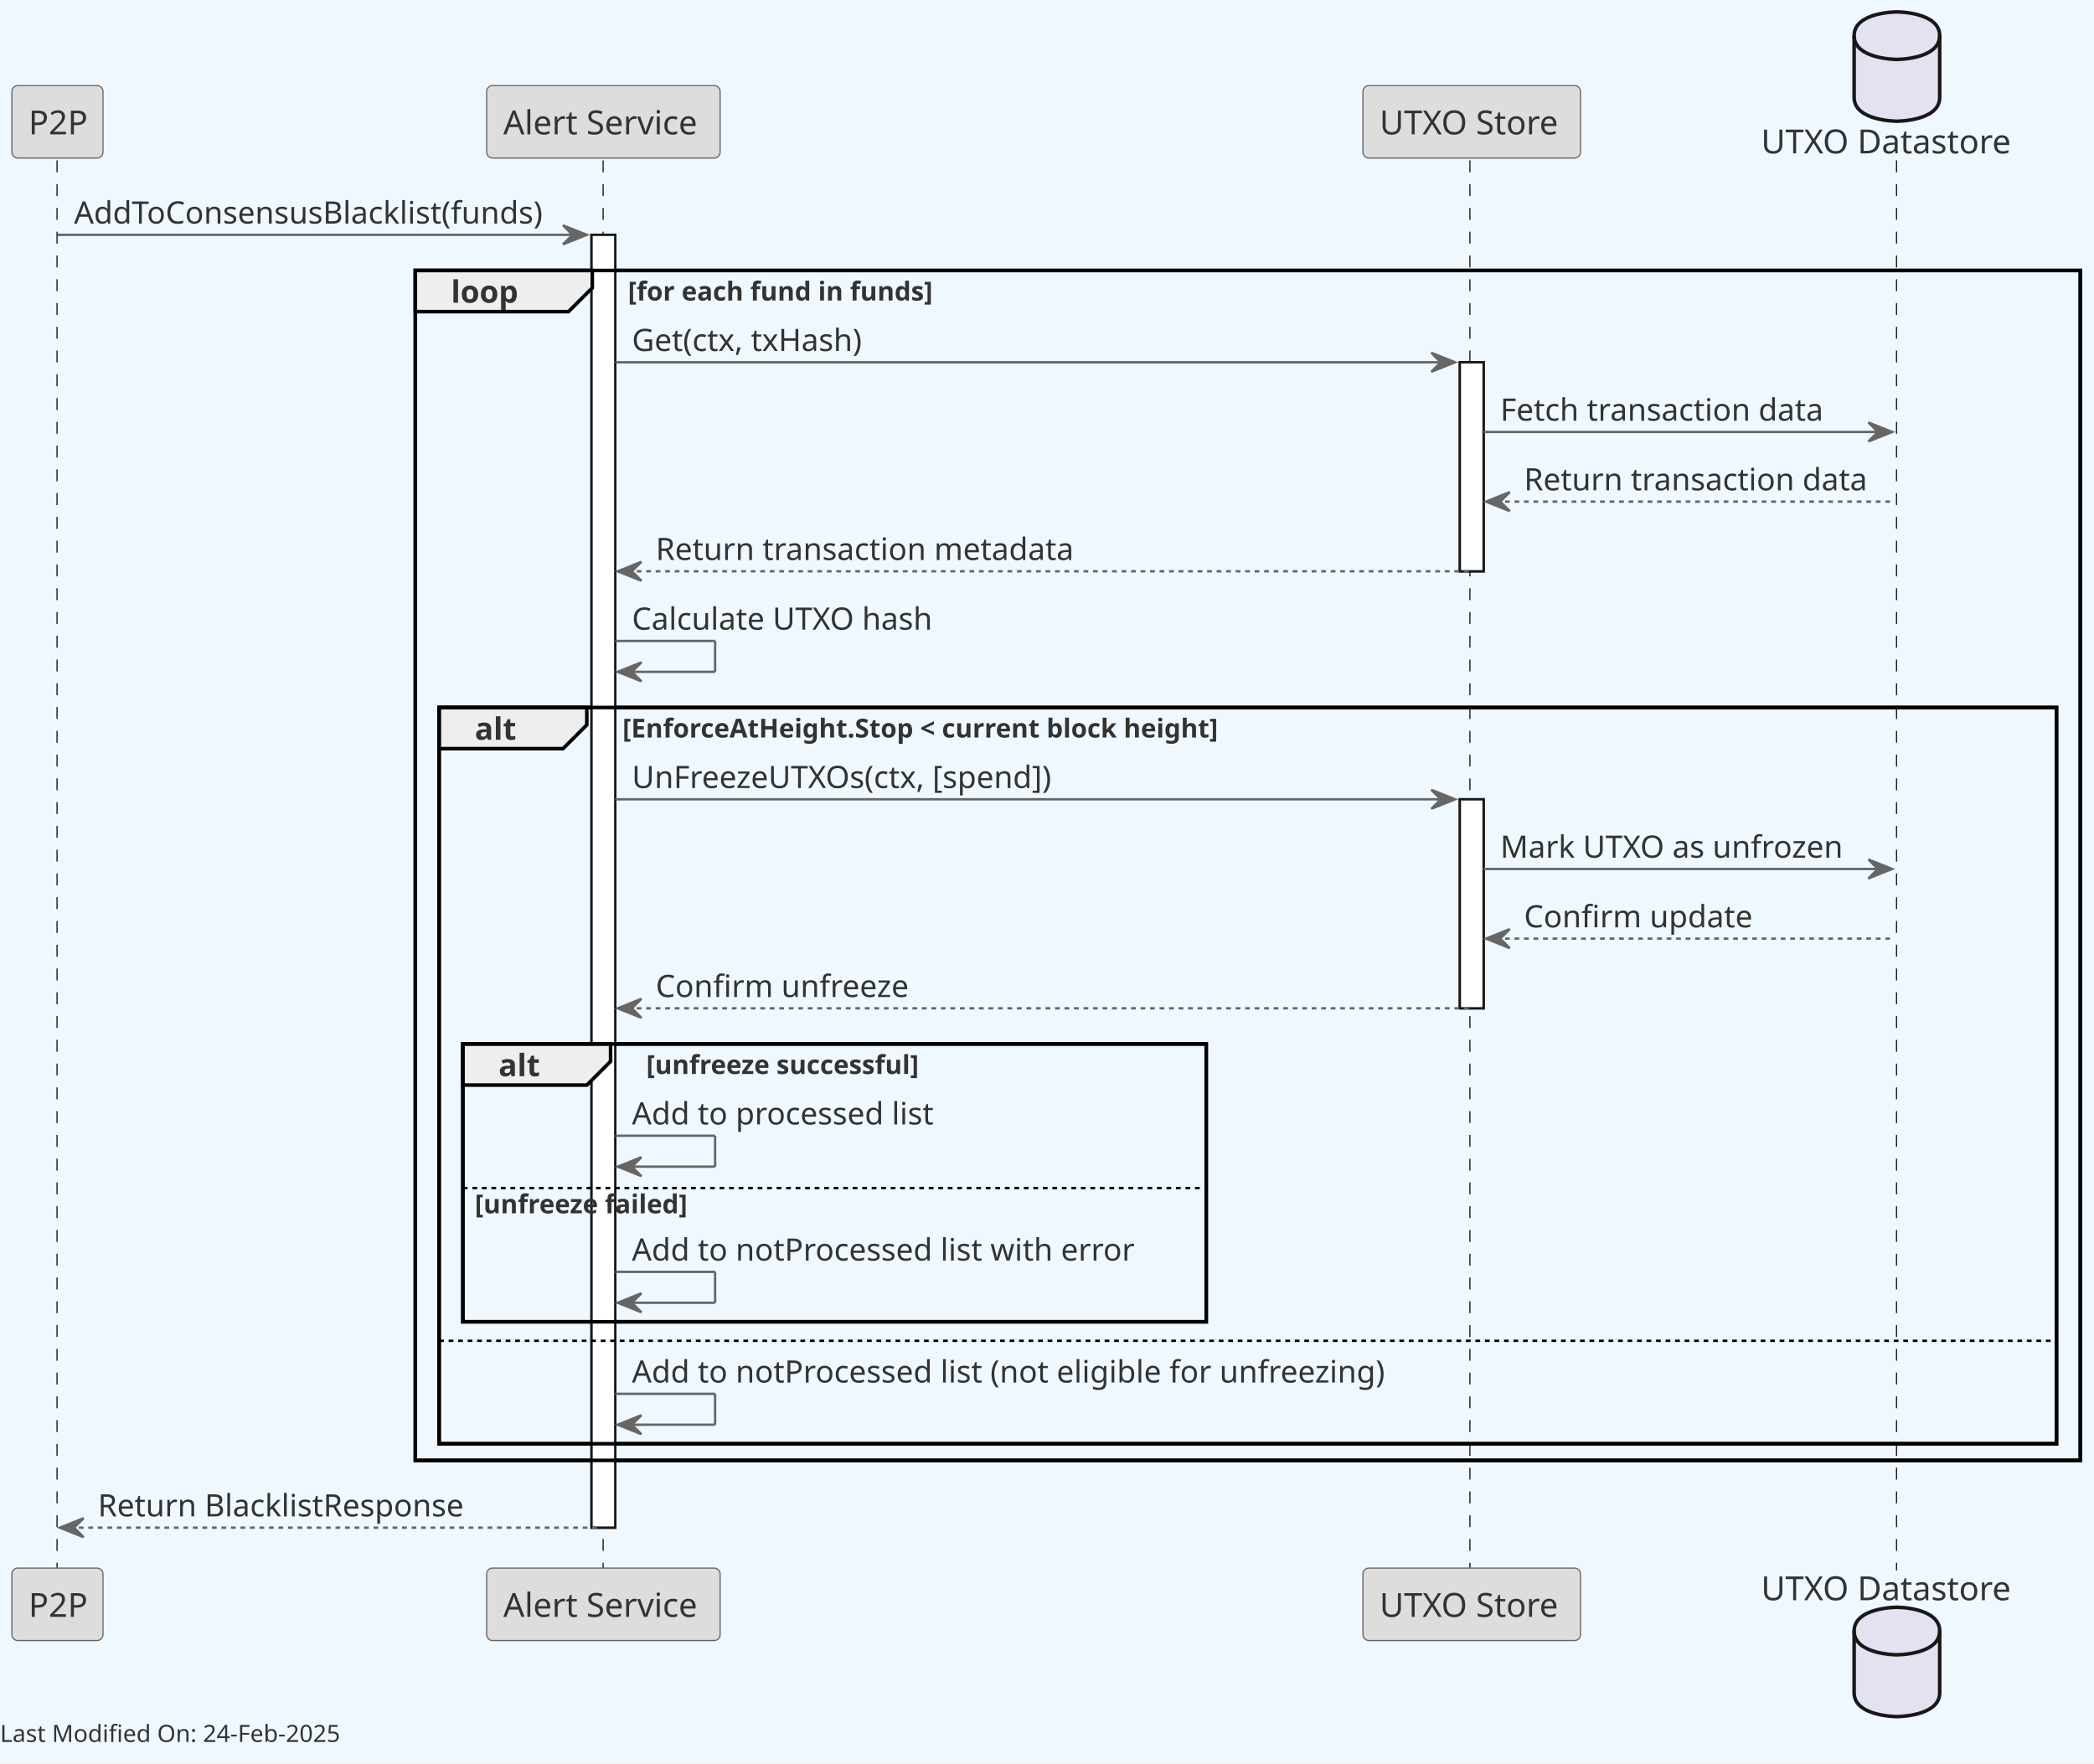
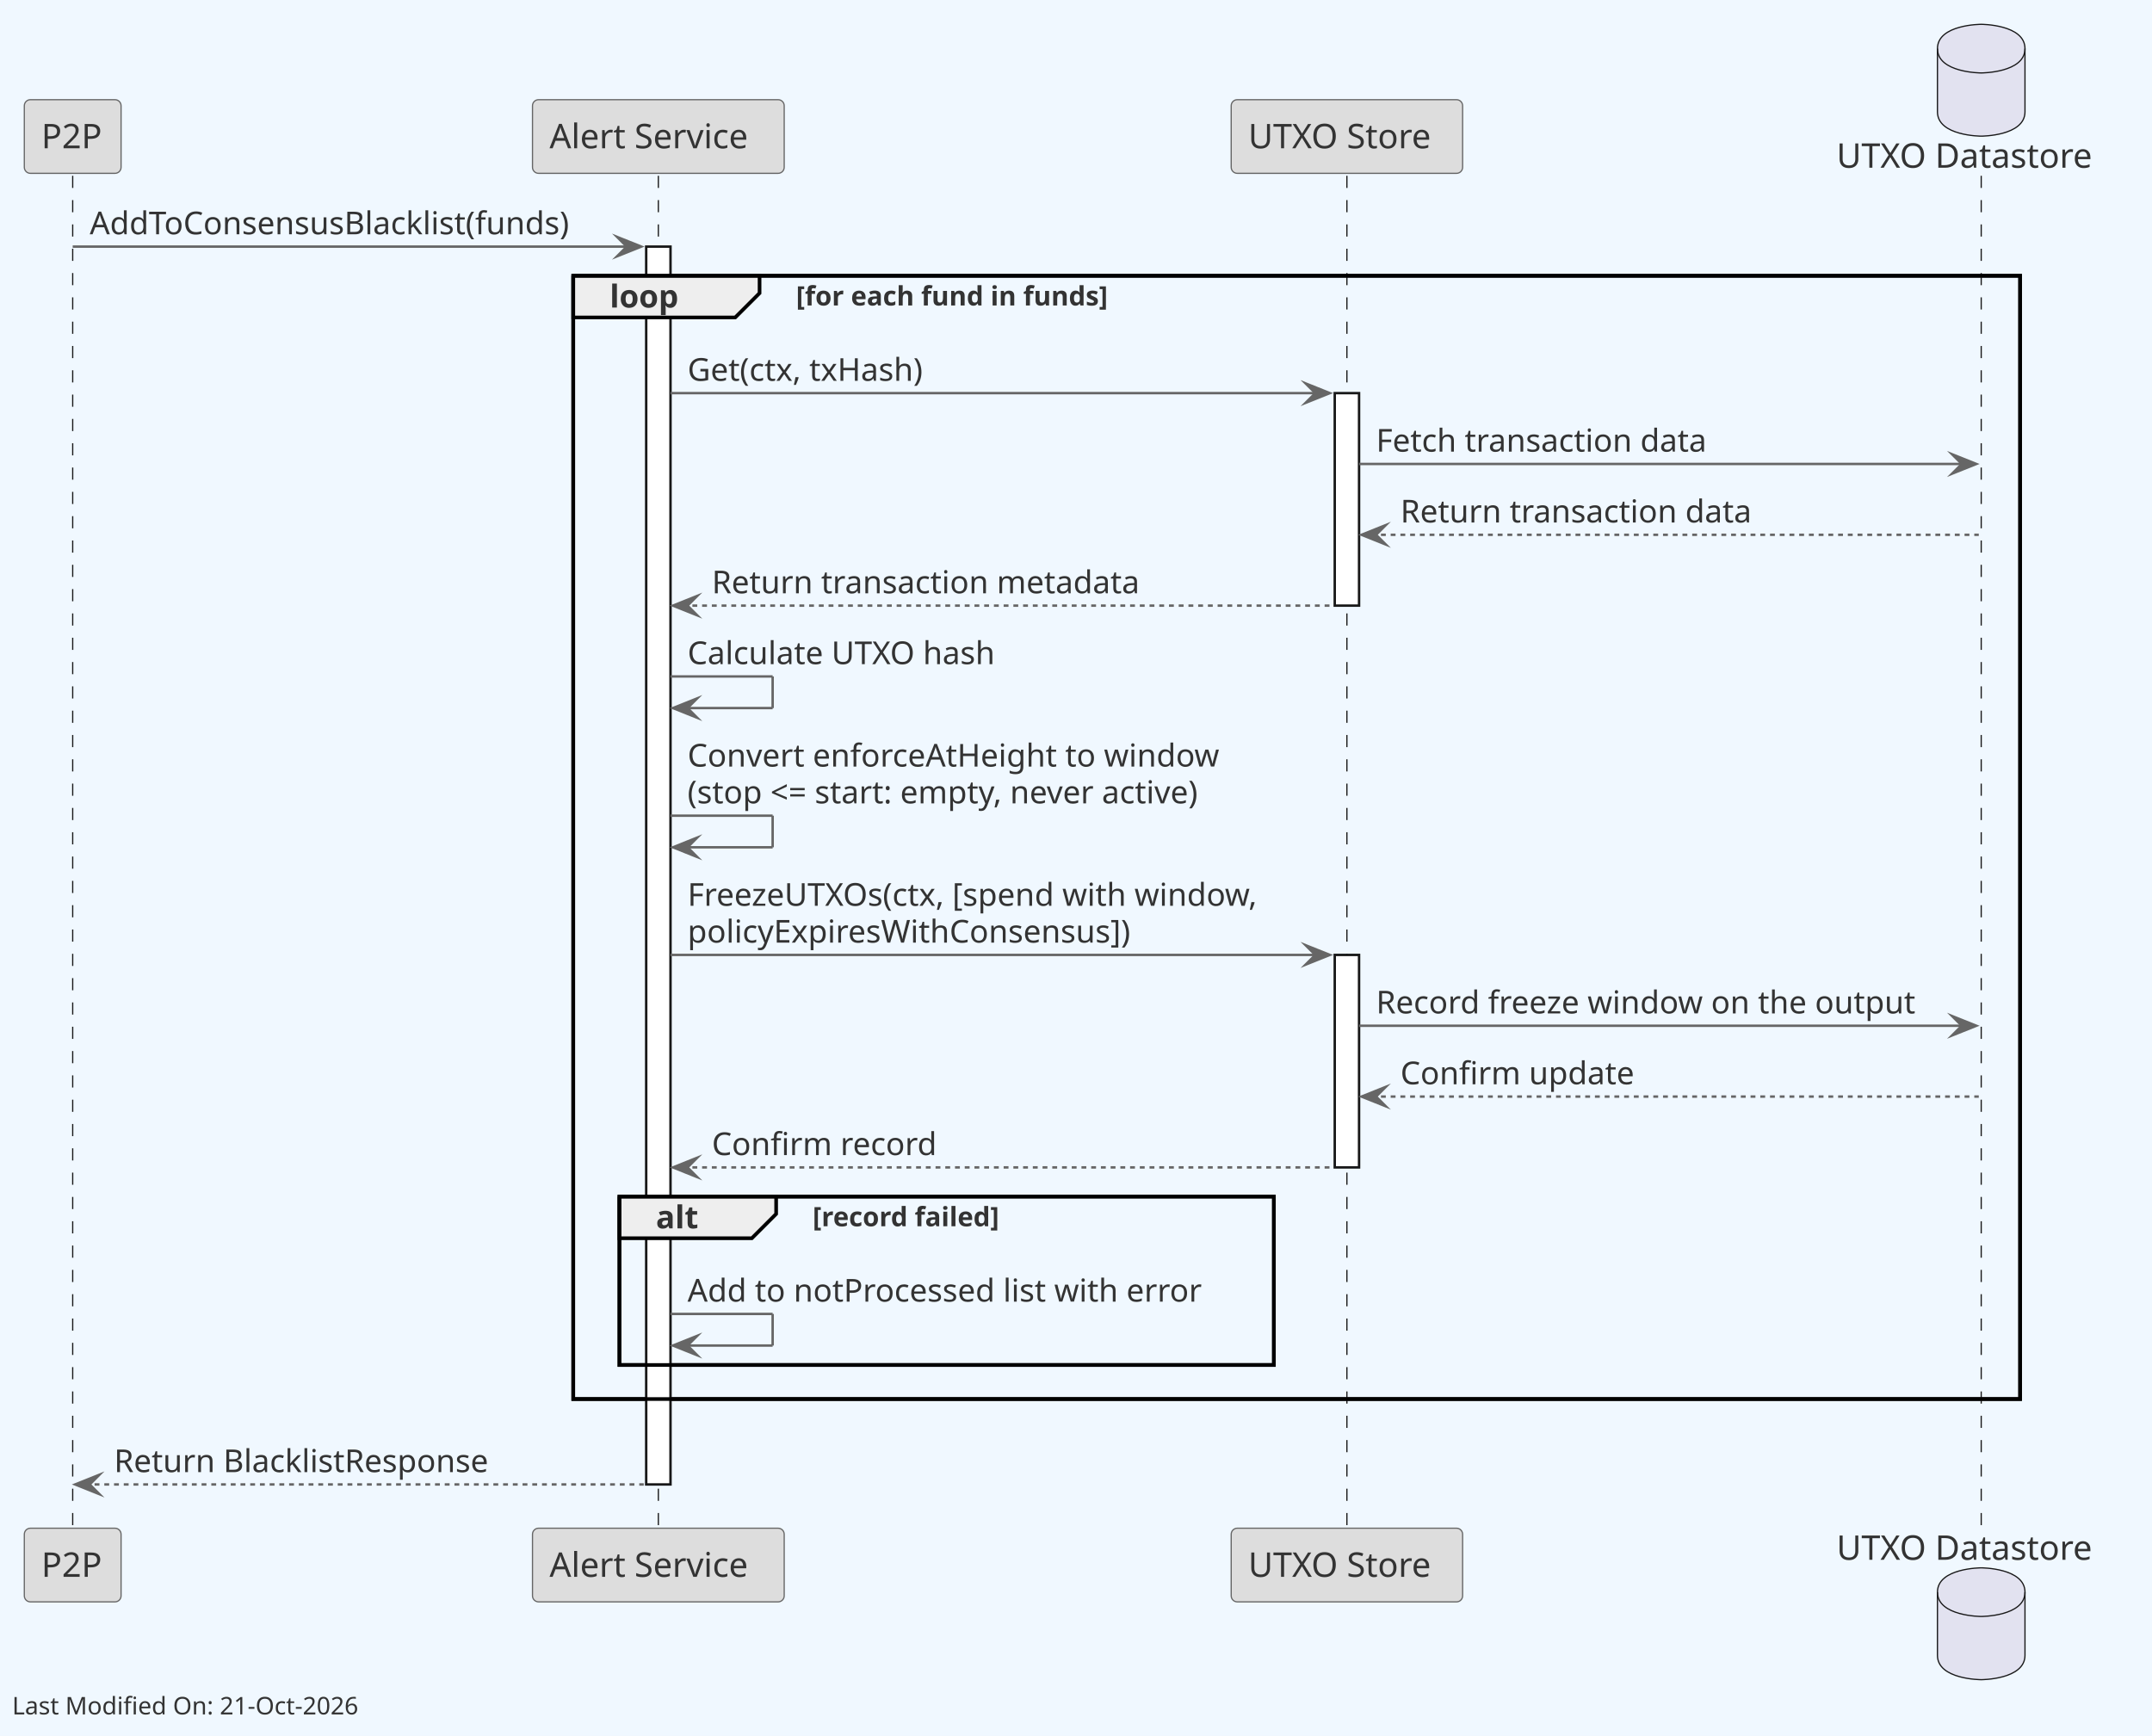
- <svg xmlns="http://www.w3.org/2000/svg" contentStyleType="text/css" height="742" preserveAspectRatio="none" viewBox="0 0 881 742" width="881" zoomAndPan="magnify">
-   <path d="m0 0h881v742h-881z" fill="#f0f8ff" />
-   <path d="m248.867 98.799h10v543.924h-10z" fill="#fff" stroke="#181818" />
-   <path d="m614.195 152.42h10v87.932h-10z" fill="#fff" stroke="#181818" />
-   <path d="m614.195 336.283h10v87.932h-10z" fill="#fff" stroke="#181818" />
-   <path d="m174.75 113.799h700.486v500.613h-700.486z" fill="none" stroke="#000" stroke-width="1.5" />
-   <path d="m184.75 297.662h680.486v309.75h-680.486z" fill="none" stroke="#000" stroke-width="1.5" />
-   <path d="m194.75 439.215h312.745v116.887h-312.745z" fill="none" stroke="#000" stroke-width="1.5" />
-   <path d="m24 67.488v593.234" stroke="#181818" stroke-dasharray="5 5" stroke-width=".5" />
-   <path d="m253.75 67.488v593.234" stroke="#181818" stroke-dasharray="5 5" stroke-width=".5" />
-   <path d="m618.432 67.488v593.234" stroke="#181818" stroke-dasharray="5 5" stroke-width=".5" />
-   <path d="m797.928 67.488v593.234" stroke="#181818" stroke-dasharray="5 5" stroke-width=".5" />
-   <rect fill="#ddd" height="30.488" rx="2.5" stroke="#666" stroke-width=".5" width="38.329" x="5" y="36" />
-   <text fill="#333" font-family="sans-serif" font-size="14" lengthAdjust="spacing" textLength="24.329" x="12" y="56.535">P2P</text>
-   <rect fill="#ddd" height="30.488" rx="2.5" stroke="#666" stroke-width=".5" width="38.329" x="5" y="659.723" />
-   <text fill="#333" font-family="sans-serif" font-size="14" lengthAdjust="spacing" textLength="24.329" x="12" y="680.258">P2P</text>
-   <rect fill="#ddd" height="30.488" rx="2.5" stroke="#666" stroke-width=".5" width="98.232" x="204.75" y="36" />
-   <text fill="#333" font-family="sans-serif" font-size="14" lengthAdjust="spacing" textLength="84.232" x="211.75" y="56.535">Alert Service</text>
-   <rect fill="#ddd" height="30.488" rx="2.5" stroke="#666" stroke-width=".5" width="98.232" x="204.75" y="659.723" />
-   <text fill="#333" font-family="sans-serif" font-size="14" lengthAdjust="spacing" textLength="84.232" x="211.75" y="680.258">Alert Service</text>
-   <rect fill="#ddd" height="30.488" rx="2.5" stroke="#666" stroke-width=".5" width="91.526" x="573.432" y="36" />
-   <text fill="#333" font-family="sans-serif" font-size="14" lengthAdjust="spacing" textLength="77.526" x="580.432" y="56.535">UTXO Store</text>
-   <rect fill="#ddd" height="30.488" rx="2.5" stroke="#666" stroke-width=".5" width="91.526" x="573.432" y="659.723" />
-   <text fill="#333" font-family="sans-serif" font-size="14" lengthAdjust="spacing" textLength="77.526" x="580.432" y="680.258">UTXO Store</text>
-   <text fill="#333" font-family="sans-serif" font-size="14" lengthAdjust="spacing" textLength="108.309" x="740.928" y="64.535">UTXO Datastore</text>
-   <path d="m780.082 15c0-10 18-10 18-10s18 0 18 10v26c0 10-18 10-18 10s-18 0-18-10z" fill="#e2e2f0" stroke="#181818" stroke-width="1.5" />
-   <path d="m780.082 15c0 10 18 10 18 10s18 0 18-10" fill="none" stroke="#181818" stroke-width="1.5" />
-   <text fill="#333" font-family="sans-serif" font-size="14" lengthAdjust="spacing" textLength="108.309" x="740.928" y="673.258">UTXO Datastore</text>
-   <g stroke="#181818">
-     <path d="m780.082 686.211c0-10 18-10 18-10s18 0 18 10v26c0 10-18 10-18 10s-18 0-18-10z" fill="#e2e2f0" stroke-width="1.5" />
-     <path d="m780.082 686.211c0 10 18 10 18 10s18 0 18-10" fill="none" stroke-width="1.5" />
-     <path d="m248.867 98.799h10v543.924h-10z" fill="#fff" />
-     <path d="m614.195 152.42h10v87.932h-10z" fill="#fff" />
-     <path d="m614.195 336.283h10v87.932h-10z" fill="#fff" />
+ <svg xmlns="http://www.w3.org/2000/svg" version="1.1" data-diagram-type="SEQUENCE" style="width:885px;height:714px;background:#F0F8FF;" width="885px" height="714px" viewBox="0 0 885 714" zoomAndPan="magnify" preserveAspectRatio="none" contentStyleType="text/css">
+   <defs />
+   <g font-family="sans-serif" lengthAdjust="spacing">
+     <rect x="0" y="0" width="885" height="714" fill="#F0F8FF" style="stroke:none;" />
+     <rect x="235.743" y="113.43" width="595.023" height="461.992" fill="none" style="stroke:#000;stroke-width:1.5;" />
+     <rect x="254.743" y="492.156" width="269.139" height="69.266" fill="none" style="stroke:#000;stroke-width:1.5;" />
+     <g class="participant-lifeline" data-qualified-name="P2P" data-entity-uid="part1" id="part1-lifeline" data-source-line="23">
+       <g>
+         <rect x="26.396" y="72.297" width="8" height="556.258" fill="#000" fill-opacity="0" />
+         <line x1="29.896" y1="72.297" x2="29.896" y2="628.555" style="stroke:#181818;stroke-width:0.5;stroke-dasharray:5,5;" />
+       </g>
+     </g>
+     <g class="participant-lifeline" data-qualified-name="AlertService" data-entity-uid="part2" id="part2-lifeline" data-source-line="24">
+       <g>
+         <rect x="267.243" y="72.297" width="8" height="556.258" fill="#000" fill-opacity="0" />
+         <line x1="270.743" y1="72.297" x2="270.743" y2="628.555" style="stroke:#181818;stroke-width:0.5;stroke-dasharray:5,5;" />
+       </g>
+     </g>
+     <g>
+       <rect x="265.743" y="101.43" width="10" height="509.125" fill="#FFF" style="stroke:#181818;stroke-width:1;" />
+     </g>
+     <g class="participant-lifeline" data-qualified-name="UTXOStore" data-entity-uid="part3" id="part3-lifeline" data-source-line="25">
+       <g>
+         <rect x="550.409" y="72.297" width="8" height="556.258" fill="#000" fill-opacity="0" />
+         <line x1="553.909" y1="72.297" x2="553.909" y2="628.555" style="stroke:#181818;stroke-width:0.5;stroke-dasharray:5,5;" />
+       </g>
+     </g>
+     <g>
+       <rect x="548.909" y="161.695" width="10" height="87.398" fill="#FFF" style="stroke:#181818;stroke-width:1;" />
+     </g>
+     <g>
+       <rect x="548.909" y="392.758" width="10" height="87.398" fill="#FFF" style="stroke:#181818;stroke-width:1;" />
+     </g>
+     <g class="participant-lifeline" data-qualified-name="DB" data-entity-uid="part4" id="part4-lifeline" data-source-line="26">
+       <g>
+         <rect x="811.266" y="72.297" width="8" height="556.258" fill="#000" fill-opacity="0" />
+         <line x1="814.766" y1="72.297" x2="814.766" y2="628.555" style="stroke:#181818;stroke-width:0.5;stroke-dasharray:5,5;" />
+       </g>
+     </g>
+     <g class="participant participant-head" data-qualified-name="P2P" data-entity-uid="part1" id="part1-head" data-source-line="23">
+       <rect x="10" y="41" width="39.792" height="30.297" fill="#DDD" style="stroke:#666;stroke-width:0.5;" rx="2.5" ry="2.5" />
+       <text x="17" y="60.995" fill="#333" font-size="14" textLength="25.792">P2P</text>
+     </g>
+     <g class="participant participant-head" data-qualified-name="AlertService" data-entity-uid="part2" id="part2-head" data-source-line="24">
+       <rect x="218.984" y="41" width="103.517" height="30.297" fill="#DDD" style="stroke:#666;stroke-width:0.5;" rx="2.5" ry="2.5" />
+       <text x="225.984" y="60.995" fill="#333" font-size="14" textLength="89.517">Alert Service</text>
+     </g>
+     <g class="participant participant-head" data-qualified-name="UTXOStore" data-entity-uid="part3" id="part3-head" data-source-line="25">
+       <rect x="506.324" y="41" width="95.17" height="30.297" fill="#DDD" style="stroke:#666;stroke-width:0.5;" rx="2.5" ry="2.5" />
+       <text x="513.324" y="60.995" fill="#333" font-size="14" textLength="81.17">UTXO Store</text>
+     </g>
+     <g class="participant participant-head" data-qualified-name="DB" data-entity-uid="part4" id="part4-head" data-source-line="26">
+       <text x="755.263" y="68.995" fill="#333" font-size="14" textLength="113.005">UTXO Datastore</text>
+       <path d="M796.766,20 C796.766,10 814.766,10 814.766,10 C814.766,10 832.766,10 832.766,20 L832.766,46 C832.766,56 814.766,56 814.766,56 C814.766,56 796.766,56 796.766,46 L796.766,20" style="stroke:#181818;stroke-width:0.5;" fill="#E2E2F0" />
+       <path d="M796.766,20 C796.766,30 814.766,30 814.766,30 C814.766,30 832.766,30 832.766,20" style="stroke:#181818;stroke-width:0.5;" fill="none" />
+     </g>
+     <g class="participant participant-tail" data-qualified-name="P2P" data-entity-uid="part1" id="part1-tail" data-source-line="23">
+       <rect x="10" y="628.555" width="39.792" height="30.297" fill="#DDD" style="stroke:#666;stroke-width:0.5;" rx="2.5" ry="2.5" />
+       <text x="17" y="648.55" fill="#333" font-size="14" textLength="25.792">P2P</text>
+     </g>
+     <g class="participant participant-tail" data-qualified-name="AlertService" data-entity-uid="part2" id="part2-tail" data-source-line="24">
+       <rect x="218.984" y="628.555" width="103.517" height="30.297" fill="#DDD" style="stroke:#666;stroke-width:0.5;" rx="2.5" ry="2.5" />
+       <text x="225.984" y="648.55" fill="#333" font-size="14" textLength="89.517">Alert Service</text>
+     </g>
+     <g class="participant participant-tail" data-qualified-name="UTXOStore" data-entity-uid="part3" id="part3-tail" data-source-line="25">
+       <rect x="506.324" y="628.555" width="95.17" height="30.297" fill="#DDD" style="stroke:#666;stroke-width:0.5;" rx="2.5" ry="2.5" />
+       <text x="513.324" y="648.55" fill="#333" font-size="14" textLength="81.17">UTXO Store</text>
+     </g>
+     <g class="participant participant-tail" data-qualified-name="DB" data-entity-uid="part4" id="part4-tail" data-source-line="26">
+       <text x="755.263" y="641.55" fill="#333" font-size="14" textLength="113.005">UTXO Datastore</text>
+       <path d="M796.766,654.852 C796.766,644.852 814.766,644.852 814.766,644.852 C814.766,644.852 832.766,644.852 832.766,654.852 L832.766,680.852 C832.766,690.852 814.766,690.852 814.766,690.852 C814.766,690.852 796.766,690.852 796.766,680.852 L796.766,654.852" style="stroke:#181818;stroke-width:0.5;" fill="#E2E2F0" />
+       <path d="M796.766,654.852 C796.766,664.852 814.766,664.852 814.766,664.852 C814.766,664.852 832.766,664.852 832.766,654.852" style="stroke:#181818;stroke-width:0.5;" fill="none" />
+     </g>
+     <g class="message" data-entity-1="part1" data-entity-2="part2" id="msg1" data-source-line="28">
+       <polygon points="253.743,97.43,263.743,101.43,253.743,105.43,257.743,101.43" fill="#666" style="stroke:#666;stroke-width:1;stroke-linejoin:miter;stroke-miterlimit:10;" />
+       <line x1="29.896" y1="101.43" x2="259.743" y2="101.43" style="stroke:#666;stroke-width:1;" />
+       <text x="36.896" y="96.364" fill="#333" font-size="13" textLength="211.847">AddToConsensusBlacklist(funds)</text>
+     </g>
+     <path d="M235.743,113.43 L312.367,113.43 L312.367,120.563 L302.367,130.563 L235.743,130.563 L235.743,113.43" style="stroke:#000;stroke-width:1.5;" fill="#EEE" />
+     <rect x="235.743" y="113.43" width="595.023" height="461.992" fill="none" style="stroke:#000;stroke-width:1.5;" />
+     <text x="250.743" y="126.497" fill="#333" font-size="13" textLength="31.624" font-weight="700">loop</text>
+     <text x="327.367" y="125.64" fill="#333" font-size="11" textLength="147.168" font-weight="700">[for each fund in funds]</text>
+     <g class="message" data-entity-1="part2" data-entity-2="part3" id="msg2" data-source-line="32">
+       <polygon points="536.909,157.695,546.909,161.695,536.909,165.695,540.909,161.695" fill="#666" style="stroke:#666;stroke-width:1;stroke-linejoin:miter;stroke-miterlimit:10;" />
+       <line x1="275.743" y1="161.695" x2="542.909" y2="161.695" style="stroke:#666;stroke-width:1;" />
+       <text x="282.743" y="156.629" fill="#333" font-size="13" textLength="107.06">Get(ctx, txHash)</text>
+     </g>
+     <g class="message" data-entity-1="part3" data-entity-2="part4" id="msg3" data-source-line="34">
+       <polygon points="802.766,186.828,812.766,190.828,802.766,194.828,806.766,190.828" fill="#666" style="stroke:#666;stroke-width:1;stroke-linejoin:miter;stroke-miterlimit:10;" />
+       <line x1="558.909" y1="190.828" x2="808.766" y2="190.828" style="stroke:#666;stroke-width:1;" />
+       <text x="565.909" y="185.762" fill="#333" font-size="13" textLength="146.942">Fetch transaction data</text>
+     </g>
+     <g class="message" data-entity-1="part4" data-entity-2="part3" id="msg4" data-source-line="35">
+       <polygon points="569.909,215.961,559.909,219.961,569.909,223.961,565.909,219.961" fill="#666" style="stroke:#666;stroke-width:1;stroke-linejoin:miter;stroke-miterlimit:10;" />
+       <line x1="563.909" y1="219.961" x2="813.766" y2="219.961" style="stroke:#666;stroke-width:1;stroke-dasharray:2,2;" />
+       <text x="575.909" y="214.895" fill="#333" font-size="13" textLength="154.934">Return transaction data</text>
+     </g>
+     <g class="message" data-entity-1="part3" data-entity-2="part2" id="msg5" data-source-line="36">
+       <polygon points="286.743,245.094,276.743,249.094,286.743,253.094,282.743,249.094" fill="#666" style="stroke:#666;stroke-width:1;stroke-linejoin:miter;stroke-miterlimit:10;" />
+       <line x1="280.743" y1="249.094" x2="547.909" y2="249.094" style="stroke:#666;stroke-width:1;stroke-dasharray:2,2;" />
+       <text x="292.743" y="244.028" fill="#333" font-size="13" textLength="188.659">Return transaction metadata</text>
+     </g>
+     <g class="message" data-entity-1="part2" data-entity-2="part2" id="msg6" data-source-line="39">
+       <line x1="275.743" y1="278.227" x2="317.743" y2="278.227" style="stroke:#666;stroke-width:1;" />
+       <line x1="317.743" y1="278.227" x2="317.743" y2="291.227" style="stroke:#666;stroke-width:1;" />
+       <line x1="276.743" y1="291.227" x2="317.743" y2="291.227" style="stroke:#666;stroke-width:1;" />
+       <polygon points="286.743,287.227,276.743,291.227,286.743,295.227,282.743,291.227" fill="#666" style="stroke:#666;stroke-width:1;stroke-linejoin:miter;stroke-miterlimit:10;" />
+       <text x="282.743" y="273.161" fill="#333" font-size="13" textLength="136.792">Calculate UTXO hash</text>
+     </g>
+     <g class="message" data-entity-1="part2" data-entity-2="part2" id="msg7" data-source-line="40">
+       <line x1="275.743" y1="335.492" x2="317.743" y2="335.492" style="stroke:#666;stroke-width:1;" />
+       <line x1="317.743" y1="335.492" x2="317.743" y2="348.492" style="stroke:#666;stroke-width:1;" />
+       <line x1="276.743" y1="348.492" x2="317.743" y2="348.492" style="stroke:#666;stroke-width:1;" />
+       <polygon points="286.743,344.492,276.743,348.492,286.743,352.492,282.743,348.492" fill="#666" style="stroke:#666;stroke-width:1;stroke-linejoin:miter;stroke-miterlimit:10;" />
+       <text x="282.743" y="315.293" fill="#333" font-size="13" textLength="232.394">Convert enforceAtHeight to window</text>
+       <text x="282.743" y="330.426" fill="#333" font-size="13" textLength="237.948">(stop &lt;= start: empty, never active)</text>
+     </g>
+     <g class="message" data-entity-1="part2" data-entity-2="part3" id="msg8" data-source-line="42">
+       <polygon points="536.909,388.758,546.909,392.758,536.909,396.758,540.909,392.758" fill="#666" style="stroke:#666;stroke-width:1;stroke-linejoin:miter;stroke-miterlimit:10;" />
+       <line x1="275.743" y1="392.758" x2="542.909" y2="392.758" style="stroke:#666;stroke-width:1;" />
+       <text x="282.743" y="372.559" fill="#333" font-size="13" textLength="254.167">FreezeUTXOs(ctx, [spend with window,</text>
+       <text x="282.743" y="387.692" fill="#333" font-size="13" textLength="196.168">policyExpiresWithConsensus])</text>
+     </g>
+     <g class="message" data-entity-1="part3" data-entity-2="part4" id="msg9" data-source-line="44">
+       <polygon points="802.766,417.891,812.766,421.891,802.766,425.891,806.766,421.891" fill="#666" style="stroke:#666;stroke-width:1;stroke-linejoin:miter;stroke-miterlimit:10;" />
+       <line x1="558.909" y1="421.891" x2="808.766" y2="421.891" style="stroke:#666;stroke-width:1;" />
+       <text x="565.909" y="416.825" fill="#333" font-size="13" textLength="236.856">Record freeze window on the output</text>
+     </g>
+     <g class="message" data-entity-1="part4" data-entity-2="part3" id="msg10" data-source-line="45">
+       <polygon points="569.909,447.023,559.909,451.023,569.909,455.023,565.909,451.023" fill="#666" style="stroke:#666;stroke-width:1;stroke-linejoin:miter;stroke-miterlimit:10;" />
+       <line x1="563.909" y1="451.023" x2="813.766" y2="451.023" style="stroke:#666;stroke-width:1;stroke-dasharray:2,2;" />
+       <text x="575.909" y="445.958" fill="#333" font-size="13" textLength="101.404">Confirm update</text>
+     </g>
+     <g class="message" data-entity-1="part3" data-entity-2="part2" id="msg11" data-source-line="46">
+       <polygon points="286.743,476.156,276.743,480.156,286.743,484.156,282.743,480.156" fill="#666" style="stroke:#666;stroke-width:1;stroke-linejoin:miter;stroke-miterlimit:10;" />
+       <line x1="280.743" y1="480.156" x2="547.909" y2="480.156" style="stroke:#666;stroke-width:1;stroke-dasharray:2,2;" />
+       <text x="292.743" y="475.09" fill="#333" font-size="13" textLength="97.64">Confirm record</text>
+     </g>
+     <path d="M254.743,492.156 L319.186,492.156 L319.186,499.289 L309.186,509.289 L254.743,509.289 L254.743,492.156" style="stroke:#000;stroke-width:1.5;" fill="#EEE" />
+     <rect x="254.743" y="492.156" width="269.139" height="69.266" fill="none" style="stroke:#000;stroke-width:1.5;" />
+     <text x="269.743" y="505.223" fill="#333" font-size="13" textLength="19.443" font-weight="700">alt</text>
+     <text x="334.186" y="504.367" fill="#333" font-size="11" textLength="89.23" font-weight="700">[record failed]</text>
+     <g class="message" data-entity-1="part2" data-entity-2="part2" id="msg12" data-source-line="50">
+       <line x1="275.743" y1="540.422" x2="317.743" y2="540.422" style="stroke:#666;stroke-width:1;" />
+       <line x1="317.743" y1="540.422" x2="317.743" y2="553.422" style="stroke:#666;stroke-width:1;" />
+       <line x1="276.743" y1="553.422" x2="317.743" y2="553.422" style="stroke:#666;stroke-width:1;" />
+       <polygon points="286.743,549.422,276.743,553.422,286.743,557.422,282.743,553.422" fill="#666" style="stroke:#666;stroke-width:1;stroke-linejoin:miter;stroke-miterlimit:10;" />
+       <text x="282.743" y="535.356" fill="#333" font-size="13" textLength="225.139">Add to notProcessed list with error</text>
+     </g>
+     <g class="message" data-entity-1="part2" data-entity-2="part1" id="msg13" data-source-line="54">
+       <polygon points="40.896,606.555,30.896,610.555,40.896,614.555,36.896,610.555" fill="#666" style="stroke:#666;stroke-width:1;stroke-linejoin:miter;stroke-miterlimit:10;" />
+       <line x1="34.896" y1="610.555" x2="264.743" y2="610.555" style="stroke:#666;stroke-width:1;stroke-dasharray:2,2;" />
+       <text x="46.896" y="605.489" fill="#333" font-size="13" textLength="165.369">Return BlacklistResponse</text>
+     </g>
+     <g class="footer" data-source-line="57">
+       <text x="5" y="705.134" fill="#333" font-size="10" textLength="153.296">Last Modified On: 21-Oct-2026</text>
+     </g>
  </g>
-   <path d="m236.867 94.799 10 4-10 4 4-4z" fill="#666" stroke="#666" />
-   <path d="m24.165 98.799h218.702" stroke="#666" />
-   <text fill="#333" font-family="sans-serif" font-size="13" lengthAdjust="spacing" textLength="205.702" x="31.165" y="94.057">AddToConsensusBlacklist(funds)</text>
-   <path d="m174.75 113.799h74.447v7.311l-10 10h-64.447z" fill="#eee" stroke="#000" stroke-width="1.5" />
-   <path d="m174.75 113.799h700.486v500.613h-700.486z" fill="none" stroke="#000" stroke-width="1.5" />
-   <text fill="#333" font-family="sans-serif" font-size="13" font-weight="bold" lengthAdjust="spacing" textLength="29.447" x="189.75" y="127.367">loop</text>
-   <text fill="#333" font-family="sans-serif" font-size="11" font-weight="bold" lengthAdjust="spacing" textLength="134.847" x="264.197" y="126.434">[for each fund in funds]</text>
-   <path d="m602.195 148.42 10 4-10 4 4-4z" fill="#666" stroke="#666" />
-   <path d="m258.867 152.42h349.329" stroke="#666" />
-   <text fill="#333" font-family="sans-serif" font-size="13" lengthAdjust="spacing" textLength="101.937" x="265.867" y="147.678">Get(ctx, txHash)</text>
-   <path d="m786.082 177.731 10 4-10 4 4-4z" fill="#666" stroke="#666" />
-   <path d="m624.195 181.731h167.887" stroke="#666" />
-   <text fill="#333" font-family="sans-serif" font-size="13" lengthAdjust="spacing" textLength="139.998" x="631.195" y="176.988">Fetch transaction data</text>
-   <path d="m635.195 207.041-10 4 10 4-4-4z" fill="#666" stroke="#666" />
-   <path d="m629.195 211.041h167.887" stroke="#666" stroke-dasharray="2 2" />
-   <text fill="#333" font-family="sans-serif" font-size="13" lengthAdjust="spacing" textLength="147.977" x="641.195" y="206.299">Return transaction data</text>
-   <path d="m269.867 236.352-10 4 10 4-4-4z" fill="#666" stroke="#666" />
-   <path d="m263.867 240.352h354.329" stroke="#666" stroke-dasharray="2 2" />
-   <text fill="#333" font-family="sans-serif" font-size="13" lengthAdjust="spacing" textLength="179.398" x="275.867" y="235.609">Return transaction metadata</text>
-   <path d="m258.867 269.662h42" stroke="#666" />
-   <path d="m300.867 269.662v13" stroke="#666" />
-   <path d="m259.867 282.662h41" stroke="#666" />
-   <path d="m269.867 278.662-10 4 10 4-4-4z" fill="#666" stroke="#666" />
-   <text fill="#333" font-family="sans-serif" font-size="13" lengthAdjust="spacing" textLength="131.333" x="265.867" y="264.92">Calculate UTXO hash</text>
-   <path d="m184.75 297.662h62.139v7.311l-10 10h-52.139z" fill="#eee" stroke="#000" stroke-width="1.5" />
-   <path d="m184.75 297.662h680.486v309.75h-680.486z" fill="none" stroke="#000" stroke-width="1.5" />
-   <text fill="#333" font-family="sans-serif" font-size="13" font-weight="bold" lengthAdjust="spacing" textLength="17.139" x="199.75" y="311.231">alt</text>
-   <text fill="#333" font-family="sans-serif" font-size="11" font-weight="bold" lengthAdjust="spacing" textLength="260.095" x="261.889" y="310.297">[EnforceAtHeight.Stop &lt; current block height]</text>
-   <path d="m602.195 332.283 10 4-10 4 4-4z" fill="#666" stroke="#666" />
-   <path d="m258.867 336.283h349.329" stroke="#666" />
-   <text fill="#333" font-family="sans-serif" font-size="13" lengthAdjust="spacing" textLength="183.568" x="265.867" y="331.541">UnFreezeUTXOs(ctx, [spend])</text>
-   <path d="m786.082 361.594 10 4-10 4 4-4z" fill="#666" stroke="#666" />
-   <path d="m624.195 365.594h167.887" stroke="#666" />
-   <text fill="#333" font-family="sans-serif" font-size="13" lengthAdjust="spacing" textLength="149.887" x="631.195" y="360.852">Mark UTXO as unfrozen</text>
-   <path d="m635.195 390.904-10 4 10 4-4-4z" fill="#666" stroke="#666" />
-   <path d="m629.195 394.904h167.887" stroke="#666" stroke-dasharray="2 2" />
-   <text fill="#333" font-family="sans-serif" font-size="13" lengthAdjust="spacing" textLength="98.871" x="641.195" y="390.162">Confirm update</text>
-   <path d="m269.867 420.215-10 4 10 4-4-4z" fill="#666" stroke="#666" />
-   <path d="m263.867 424.215h354.329" stroke="#666" stroke-dasharray="2 2" />
-   <text fill="#333" font-family="sans-serif" font-size="13" lengthAdjust="spacing" textLength="110.57" x="275.867" y="419.473">Confirm unfreeze</text>
-   <path d="m194.75 439.215h62.139v7.311l-10 10h-52.139z" fill="#eee" stroke="#000" stroke-width="1.5" />
-   <path d="m194.75 439.215h312.745v116.887h-312.745z" fill="none" stroke="#000" stroke-width="1.5" />
-   <text fill="#333" font-family="sans-serif" font-size="13" font-weight="bold" lengthAdjust="spacing" textLength="17.139" x="209.75" y="452.783">alt</text>
-   <text fill="#333" font-family="sans-serif" font-size="11" font-weight="bold" lengthAdjust="spacing" textLength="121.022" x="271.889" y="451.85">[unfreeze successful]</text>
-   <path d="m258.867 477.836h42" stroke="#666" />
-   <path d="m300.867 477.836v13" stroke="#666" />
-   <path d="m259.867 490.836h41" stroke="#666" />
-   <path d="m269.867 486.836-10 4 10 4-4-4z" fill="#666" stroke="#666" />
-   <text fill="#333" font-family="sans-serif" font-size="13" lengthAdjust="spacing" textLength="133.593" x="265.867" y="473.094">Add to processed list</text>
-   <path d="m194.75 499.836h312.745" stroke="#000" stroke-dasharray="2 2" />
-   <text fill="#333" font-family="sans-serif" font-size="11" font-weight="bold" lengthAdjust="spacing" textLength="93.538" x="199.75" y="510.471">[unfreeze failed]</text>
-   <path d="m258.867 535.102h42" stroke="#666" />
-   <path d="m300.867 535.102v13" stroke="#666" />
-   <path d="m259.867 548.102h41" stroke="#666" />
-   <path d="m269.867 544.102-10 4 10 4-4-4z" fill="#666" stroke="#666" />
-   <text fill="#333" font-family="sans-serif" font-size="13" lengthAdjust="spacing" textLength="219.629" x="265.867" y="530.359">Add to notProcessed list with error</text>
-   <path d="m184.75 564.102h680.486" stroke="#000" stroke-dasharray="2 2" />
-   <path d="m258.867 586.412h42" stroke="#666" />
-   <path d="m300.867 586.412v13" stroke="#666" />
-   <path d="m259.867 599.412h41" stroke="#666" />
-   <path d="m269.867 595.412-10 4 10 4-4-4z" fill="#666" stroke="#666" />
-   <text fill="#333" font-family="sans-serif" font-size="13" lengthAdjust="spacing" textLength="331.329" x="265.867" y="581.67">Add to notProcessed list (not eligible for unfreezing)</text>
-   <path d="m35.165 638.723-10 4 10 4-4-4z" fill="#666" stroke="#666" />
-   <path d="m29.165 642.723h223.702" stroke="#666" stroke-dasharray="2 2" />
-   <text fill="#333" font-family="sans-serif" font-size="13" lengthAdjust="spacing" textLength="157.765" x="41.165" y="637.981">Return BlacklistResponse</text>
-   <text fill="#333" font-family="sans-serif" font-size="10" lengthAdjust="spacing" textLength="155.435" y="732.879">Last Modified On: 24-Feb-2025</text>
</svg>
